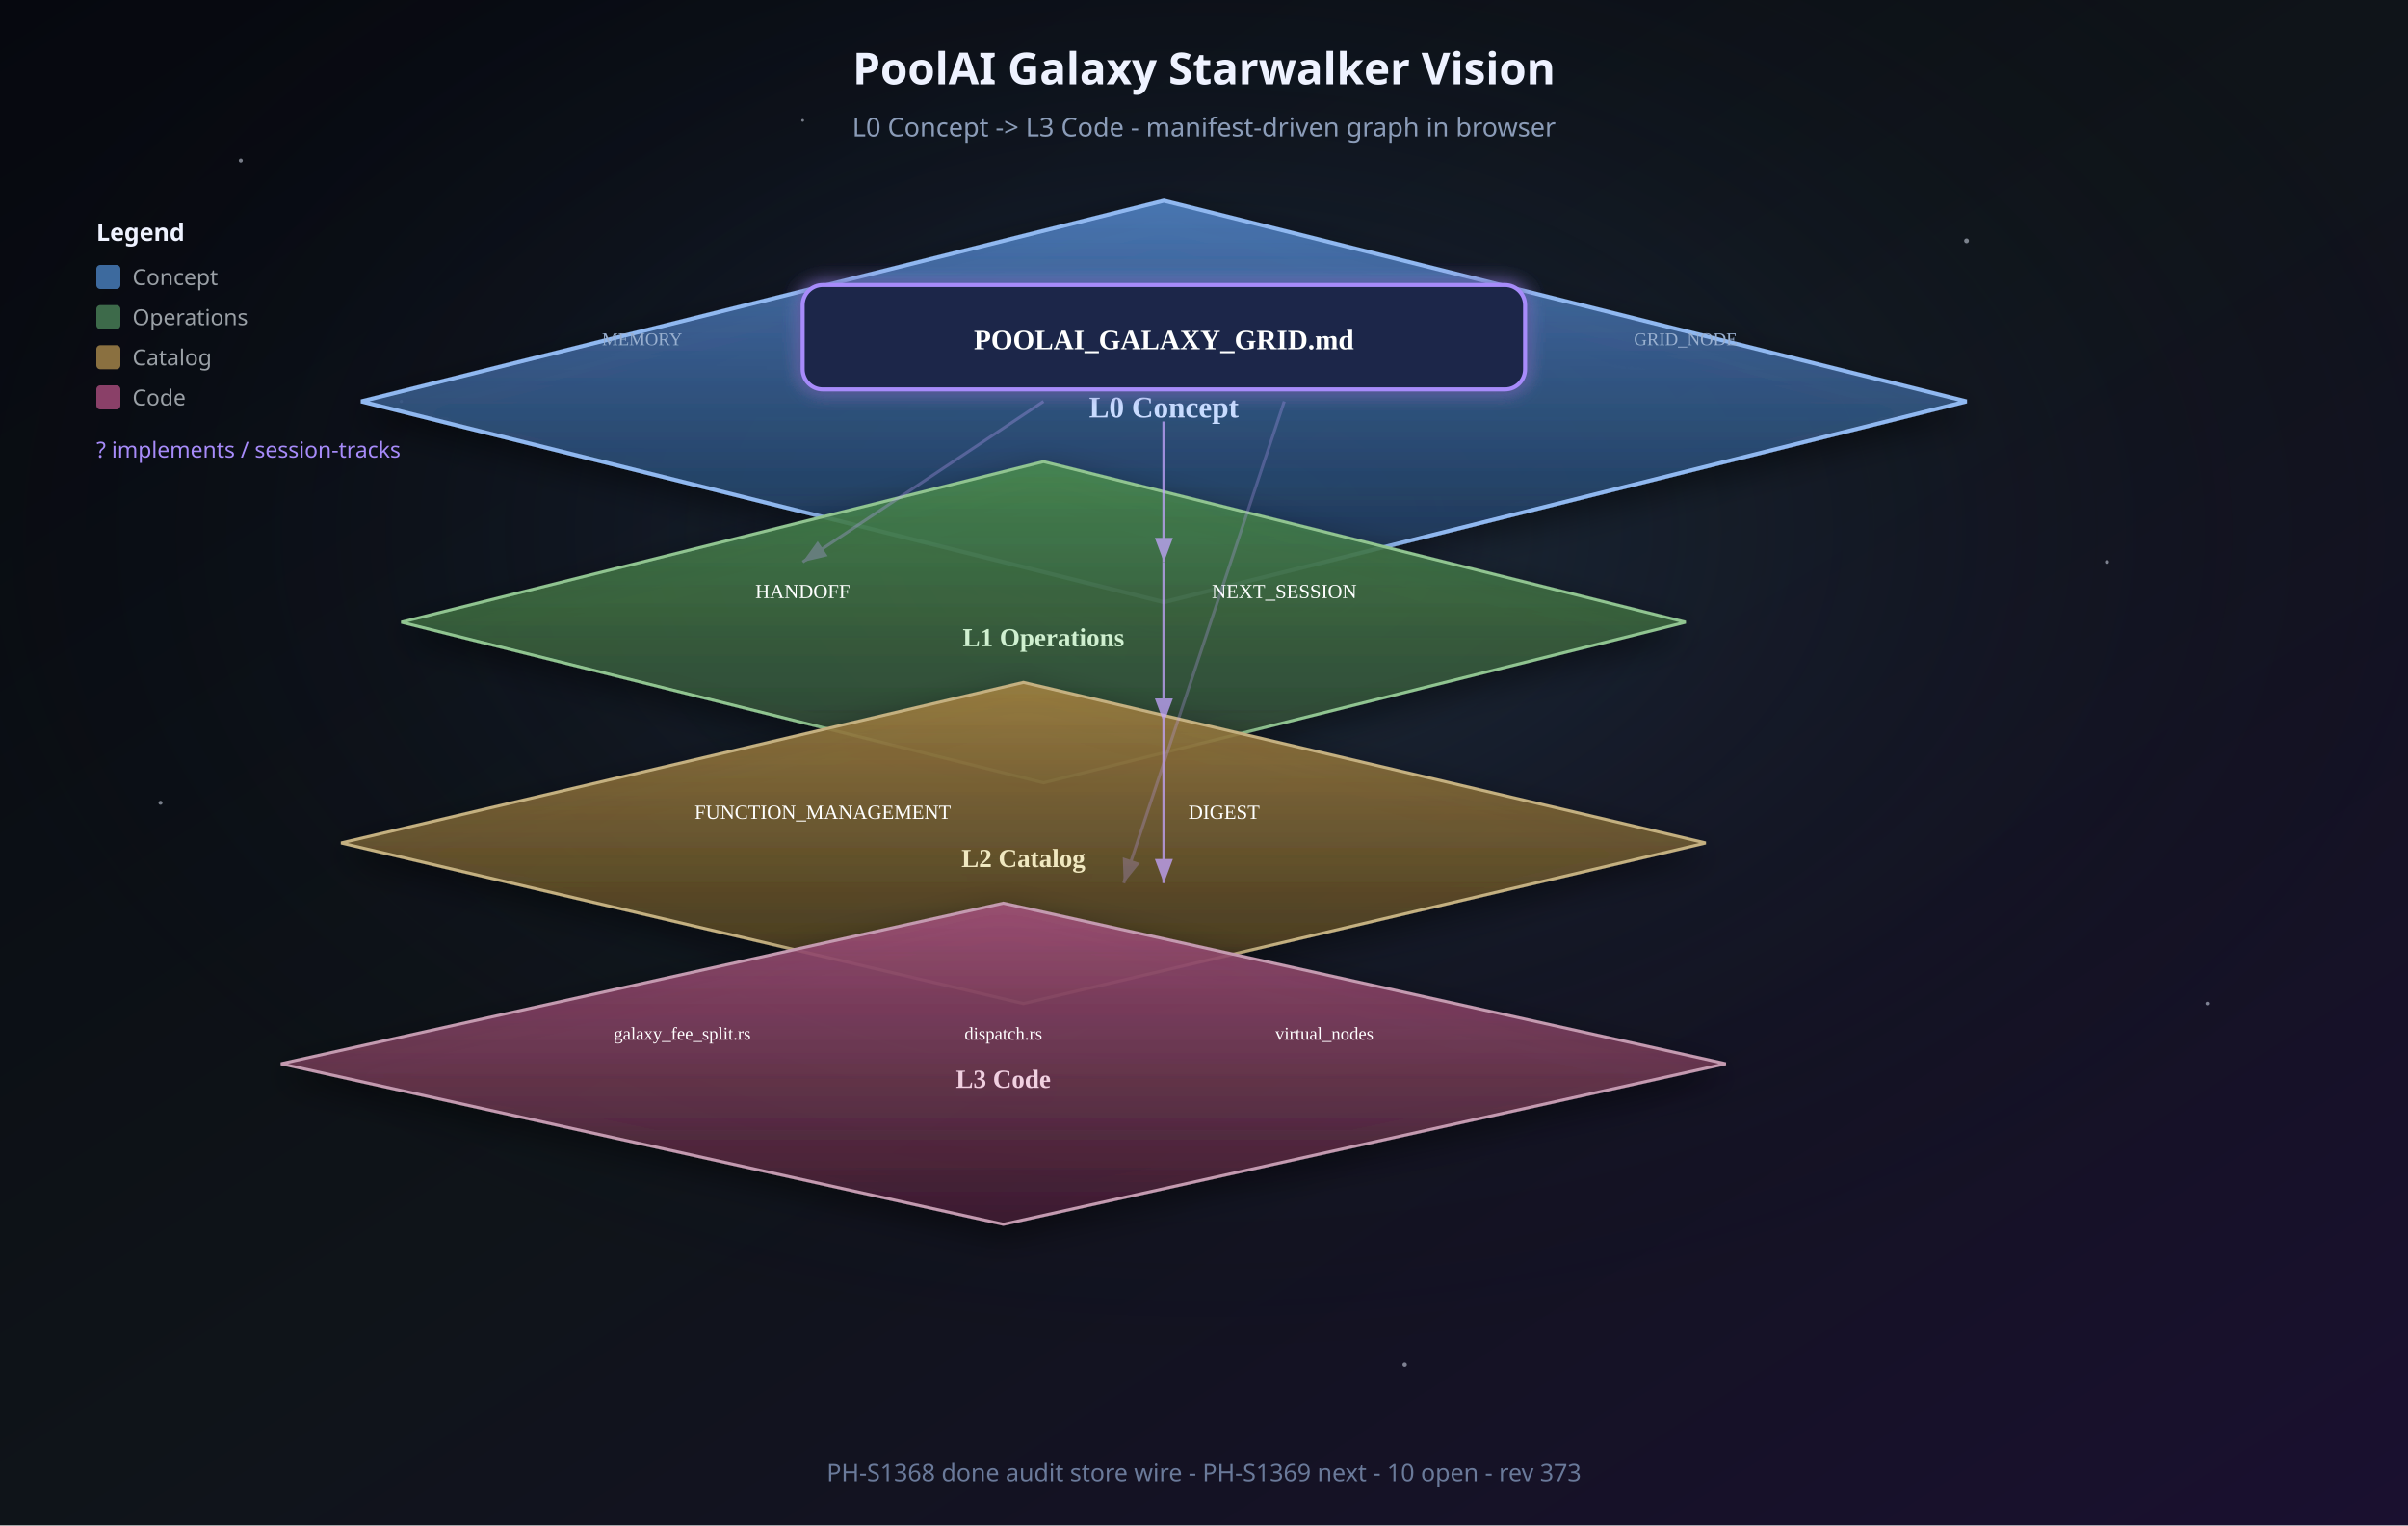
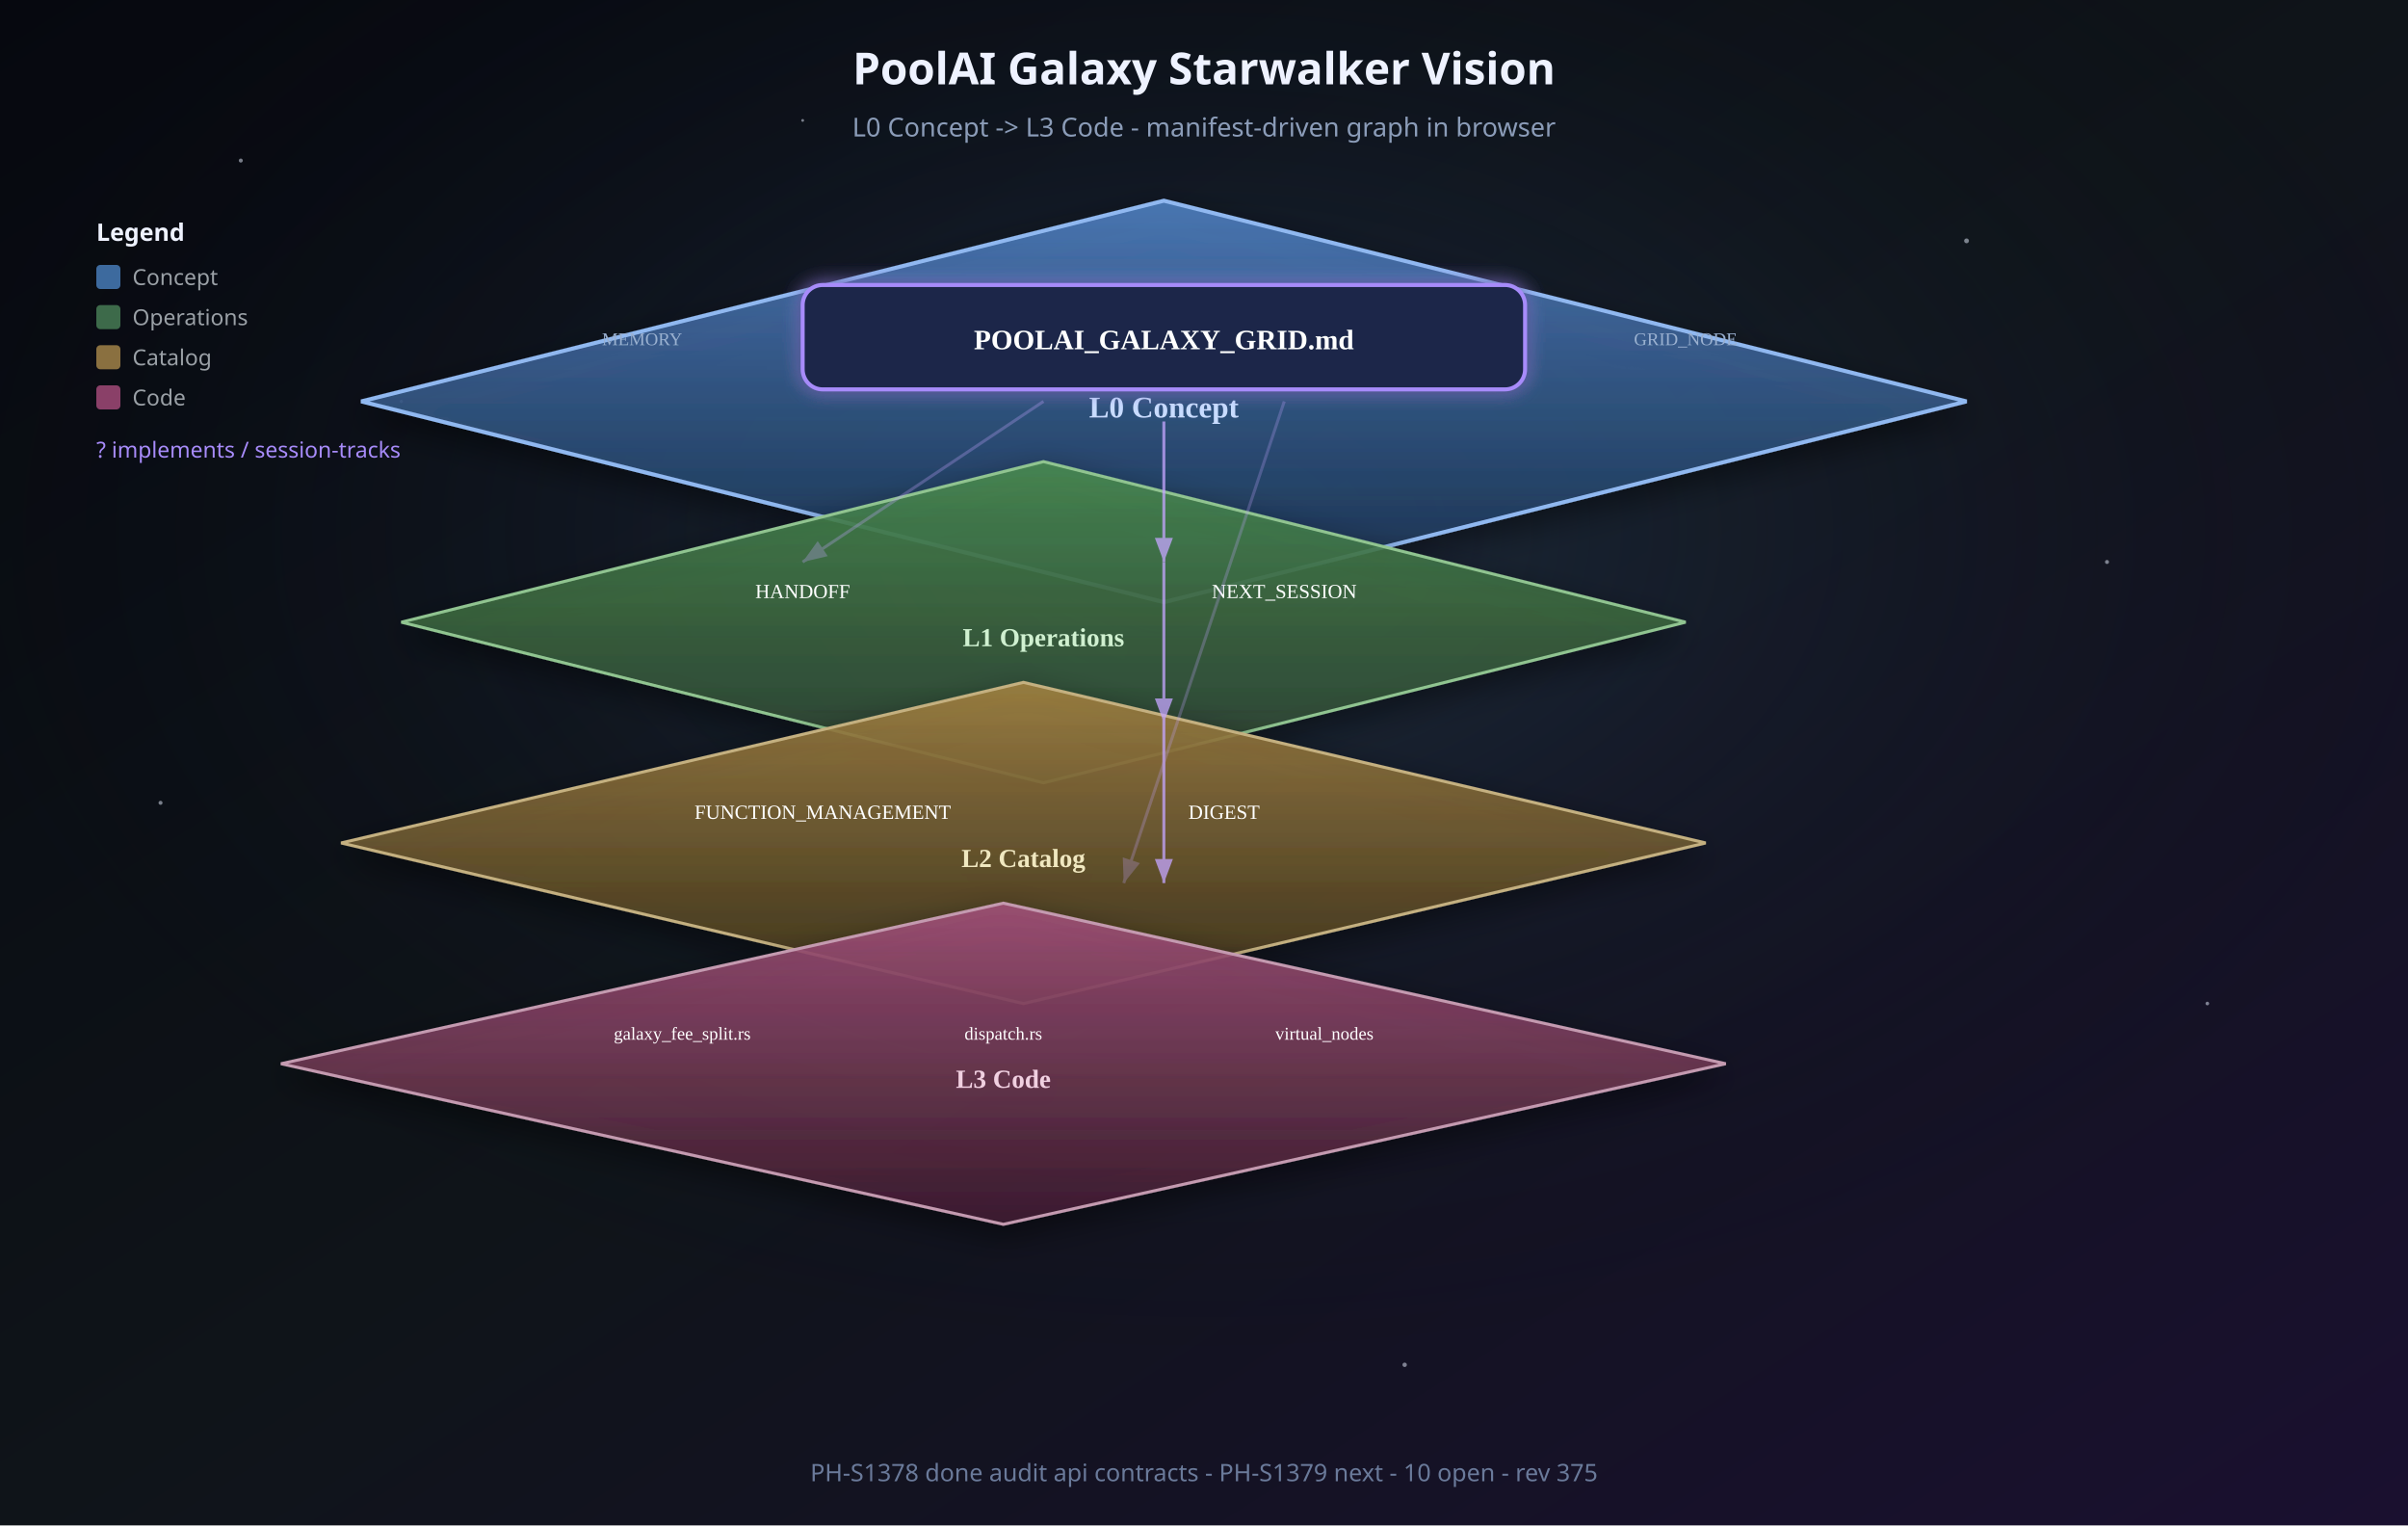
<svg xmlns="http://www.w3.org/2000/svg" viewBox="0 0 1200 760" role="img" aria-labelledby="title desc">
  <defs>
    <linearGradient id="bg" x1="0%" y1="0%" x2="100%" y2="100%">
      <stop offset="0%" stop-color="#06080f" />
      <stop offset="50%" stop-color="#0f1419" />
      <stop offset="100%" stop-color="#1a1030" />
    </linearGradient>
    <radialGradient id="nebula" cx="50%" cy="35%" r="55%">
      <stop offset="0%" stop-color="#3d5a8a" stop-opacity="0.35" />
      <stop offset="100%" stop-color="#06080f" stop-opacity="0" />
    </radialGradient>
    <linearGradient id="planeL0" x1="0%" y1="0%" x2="0%" y2="100%">
      <stop offset="0%" stop-color="#4a7ab8" stop-opacity="0.95" />
      <stop offset="100%" stop-color="#1e3350" stop-opacity="0.85" />
    </linearGradient>
    <linearGradient id="planeL1" x1="0%" y1="0%" x2="0%" y2="100%">
      <stop offset="0%" stop-color="#4a8a50" stop-opacity="0.9" />
      <stop offset="100%" stop-color="#2a4030" stop-opacity="0.85" />
    </linearGradient>
    <linearGradient id="planeL2" x1="0%" y1="0%" x2="0%" y2="100%">
      <stop offset="0%" stop-color="#a08040" stop-opacity="0.9" />
      <stop offset="100%" stop-color="#403520" stop-opacity="0.85" />
    </linearGradient>
    <linearGradient id="planeL3" x1="0%" y1="0%" x2="0%" y2="100%">
      <stop offset="0%" stop-color="#a05078" stop-opacity="0.9" />
      <stop offset="100%" stop-color="#402030" stop-opacity="0.85" />
    </linearGradient>
    <filter id="shadow" x="-30%" y="-30%" width="160%" height="160%">
      <feDropShadow dx="0" dy="6" stdDeviation="8" flood-color="#000" flood-opacity="0.5" />
    </filter>
    <filter id="glow" x="-50%" y="-50%" width="200%" height="200%">
      <feGaussianBlur stdDeviation="4" result="b" />
      <feMerge>
        <feMergeNode in="b" />
        <feMergeNode in="SourceGraphic" />
      </feMerge>
    </filter>
    <marker id="arrow" markerWidth="10" markerHeight="10" refX="8" refY="3" orient="auto">
      <path d="M0,0 L8,3 L0,6 Z" fill="#c4a5ff" />
    </marker>
  </defs>
  <rect width="1200" height="760" fill="url(#bg)" />
  <rect width="1200" height="760" fill="url(#nebula)" />
  <g fill="#e8f0ff" opacity="0.5">
    <circle cx="120" cy="80" r="1" />
    <circle cx="980" cy="120" r="1.2" />
    <circle cx="200" cy="200" r="0.8" />
    <circle cx="1050" cy="280" r="1" />
    <circle cx="80" cy="400" r="1" />
    <circle cx="1100" cy="500" r="0.9" />
    <circle cx="400" cy="60" r="0.7" />
    <circle cx="700" cy="680" r="1.1" />
  </g>
  <text x="600" y="42" text-anchor="middle" fill="#eef2ff" font-family="Segoe UI, system-ui, sans-serif" font-size="22" font-weight="600">PoolAI Galaxy Starwalker Vision</text>
  <text x="600" y="68" text-anchor="middle" fill="#8b9cb8" font-family="Segoe UI, system-ui, sans-serif" font-size="13">L0 Concept -&gt; L3 Code - manifest-driven graph in browser</text>
  <g transform="translate(180, 100)" filter="url(#shadow)">
    <path d="M0 100 L400 0 L800 100 L400 200 Z" fill="url(#planeL0)" stroke="#90b8f0" stroke-width="2" />
    <text x="400" y="108" text-anchor="middle" fill="#c8dcff" font-size="15" font-weight="700">L0 Concept</text>
    <g filter="url(#glow)">
      <rect x="220" y="42" width="360" height="52" rx="10" fill="#1a2848" stroke="#a78bfa" stroke-width="2" />
      <text x="400" y="74" text-anchor="middle" fill="#fff" font-size="14" font-weight="700">POOLAI_GALAXY_GRID.md</text>
    </g>
    <text x="140" y="72" text-anchor="middle" fill="#9ab0d0" font-size="9">MEMORY</text>
    <text x="660" y="72" text-anchor="middle" fill="#9ab0d0" font-size="9">GRID_NODE</text>
  </g>
  <g transform="translate(200, 230)" filter="url(#shadow)">
    <path d="M0 80 L320 0 L640 80 L320 160 Z" fill="url(#planeL1)" stroke="#90c490" stroke-width="1.5" />
    <text x="320" y="92" text-anchor="middle" fill="#d0f0d0" font-size="13" font-weight="600">L1 Operations</text>
    <text x="200" y="68" text-anchor="middle" fill="#fff" font-size="10">HANDOFF</text>
    <text x="440" y="68" text-anchor="middle" fill="#fff" font-size="10">NEXT_SESSION</text>
  </g>
  <g transform="translate(170, 340)" filter="url(#shadow)">
    <path d="M0 80 L340 0 L680 80 L340 160 Z" fill="url(#planeL2)" stroke="#c4b080" stroke-width="1.5" />
    <text x="340" y="92" text-anchor="middle" fill="#f0e8c0" font-size="13" font-weight="600">L2 Catalog</text>
    <text x="240" y="68" text-anchor="middle" fill="#fff" font-size="10">FUNCTION_MANAGEMENT</text>
    <text x="440" y="68" text-anchor="middle" fill="#fff" font-size="10">DIGEST</text>
  </g>
  <g transform="translate(140, 450)" filter="url(#shadow)">
    <path d="M0 80 L360 0 L720 80 L360 160 Z" fill="url(#planeL3)" stroke="#c49ab0" stroke-width="1.5" />
    <text x="360" y="92" text-anchor="middle" fill="#f0d0e0" font-size="13" font-weight="600">L3 Code</text>
    <text x="200" y="68" text-anchor="middle" fill="#fff" font-size="9">galaxy_fee_split.rs</text>
    <text x="360" y="68" text-anchor="middle" fill="#fff" font-size="9">dispatch.rs</text>
    <text x="520" y="68" text-anchor="middle" fill="#fff" font-size="9">virtual_nodes</text>
  </g>
  <g fill="none" stroke="#c4a5ff" stroke-width="1.5" marker-end="url(#arrow)" opacity="0.75">
    <path d="M580 210 L580 280" />
    <path d="M580 280 L580 360" />
    <path d="M580 360 L580 440" />
    <path d="M520 200 L400 280" opacity="0.4" />
    <path d="M640 200 L560 440" opacity="0.35" />
  </g>
  <g transform="translate(48, 120)" font-family="Segoe UI, system-ui, sans-serif" font-size="11">
    <text x="0" y="0" fill="#eef2ff" font-weight="600" font-size="12">Legend</text>
    <rect x="0" y="12" width="12" height="12" rx="2" fill="#3d6a9e" />
    <text x="18" y="22" fill="#9aa0a6">Concept</text>
    <rect x="0" y="32" width="12" height="12" rx="2" fill="#3d6a4a" />
    <text x="18" y="42" fill="#9aa0a6">Operations</text>
    <rect x="0" y="52" width="12" height="12" rx="2" fill="#8a7040" />
    <text x="18" y="62" fill="#9aa0a6">Catalog</text>
    <rect x="0" y="72" width="12" height="12" rx="2" fill="#8a4068" />
    <text x="18" y="82" fill="#9aa0a6">Code</text>
    <text x="0" y="108" fill="#a78bfa">? implements / session-tracks</text>
  </g>
-   <text x="600" y="738" text-anchor="middle" fill="#6a7a9a" font-family="Segoe UI, system-ui, sans-serif" font-size="12">PH-S1368 done audit store wire - PH-S1369 next - 10 open - rev 373</text>
+   <text x="600" y="738" text-anchor="middle" fill="#6a7a9a" font-family="Segoe UI, system-ui, sans-serif" font-size="12">PH-S1378 done audit api contracts - PH-S1379 next - 10 open - rev 375</text>
</svg>
